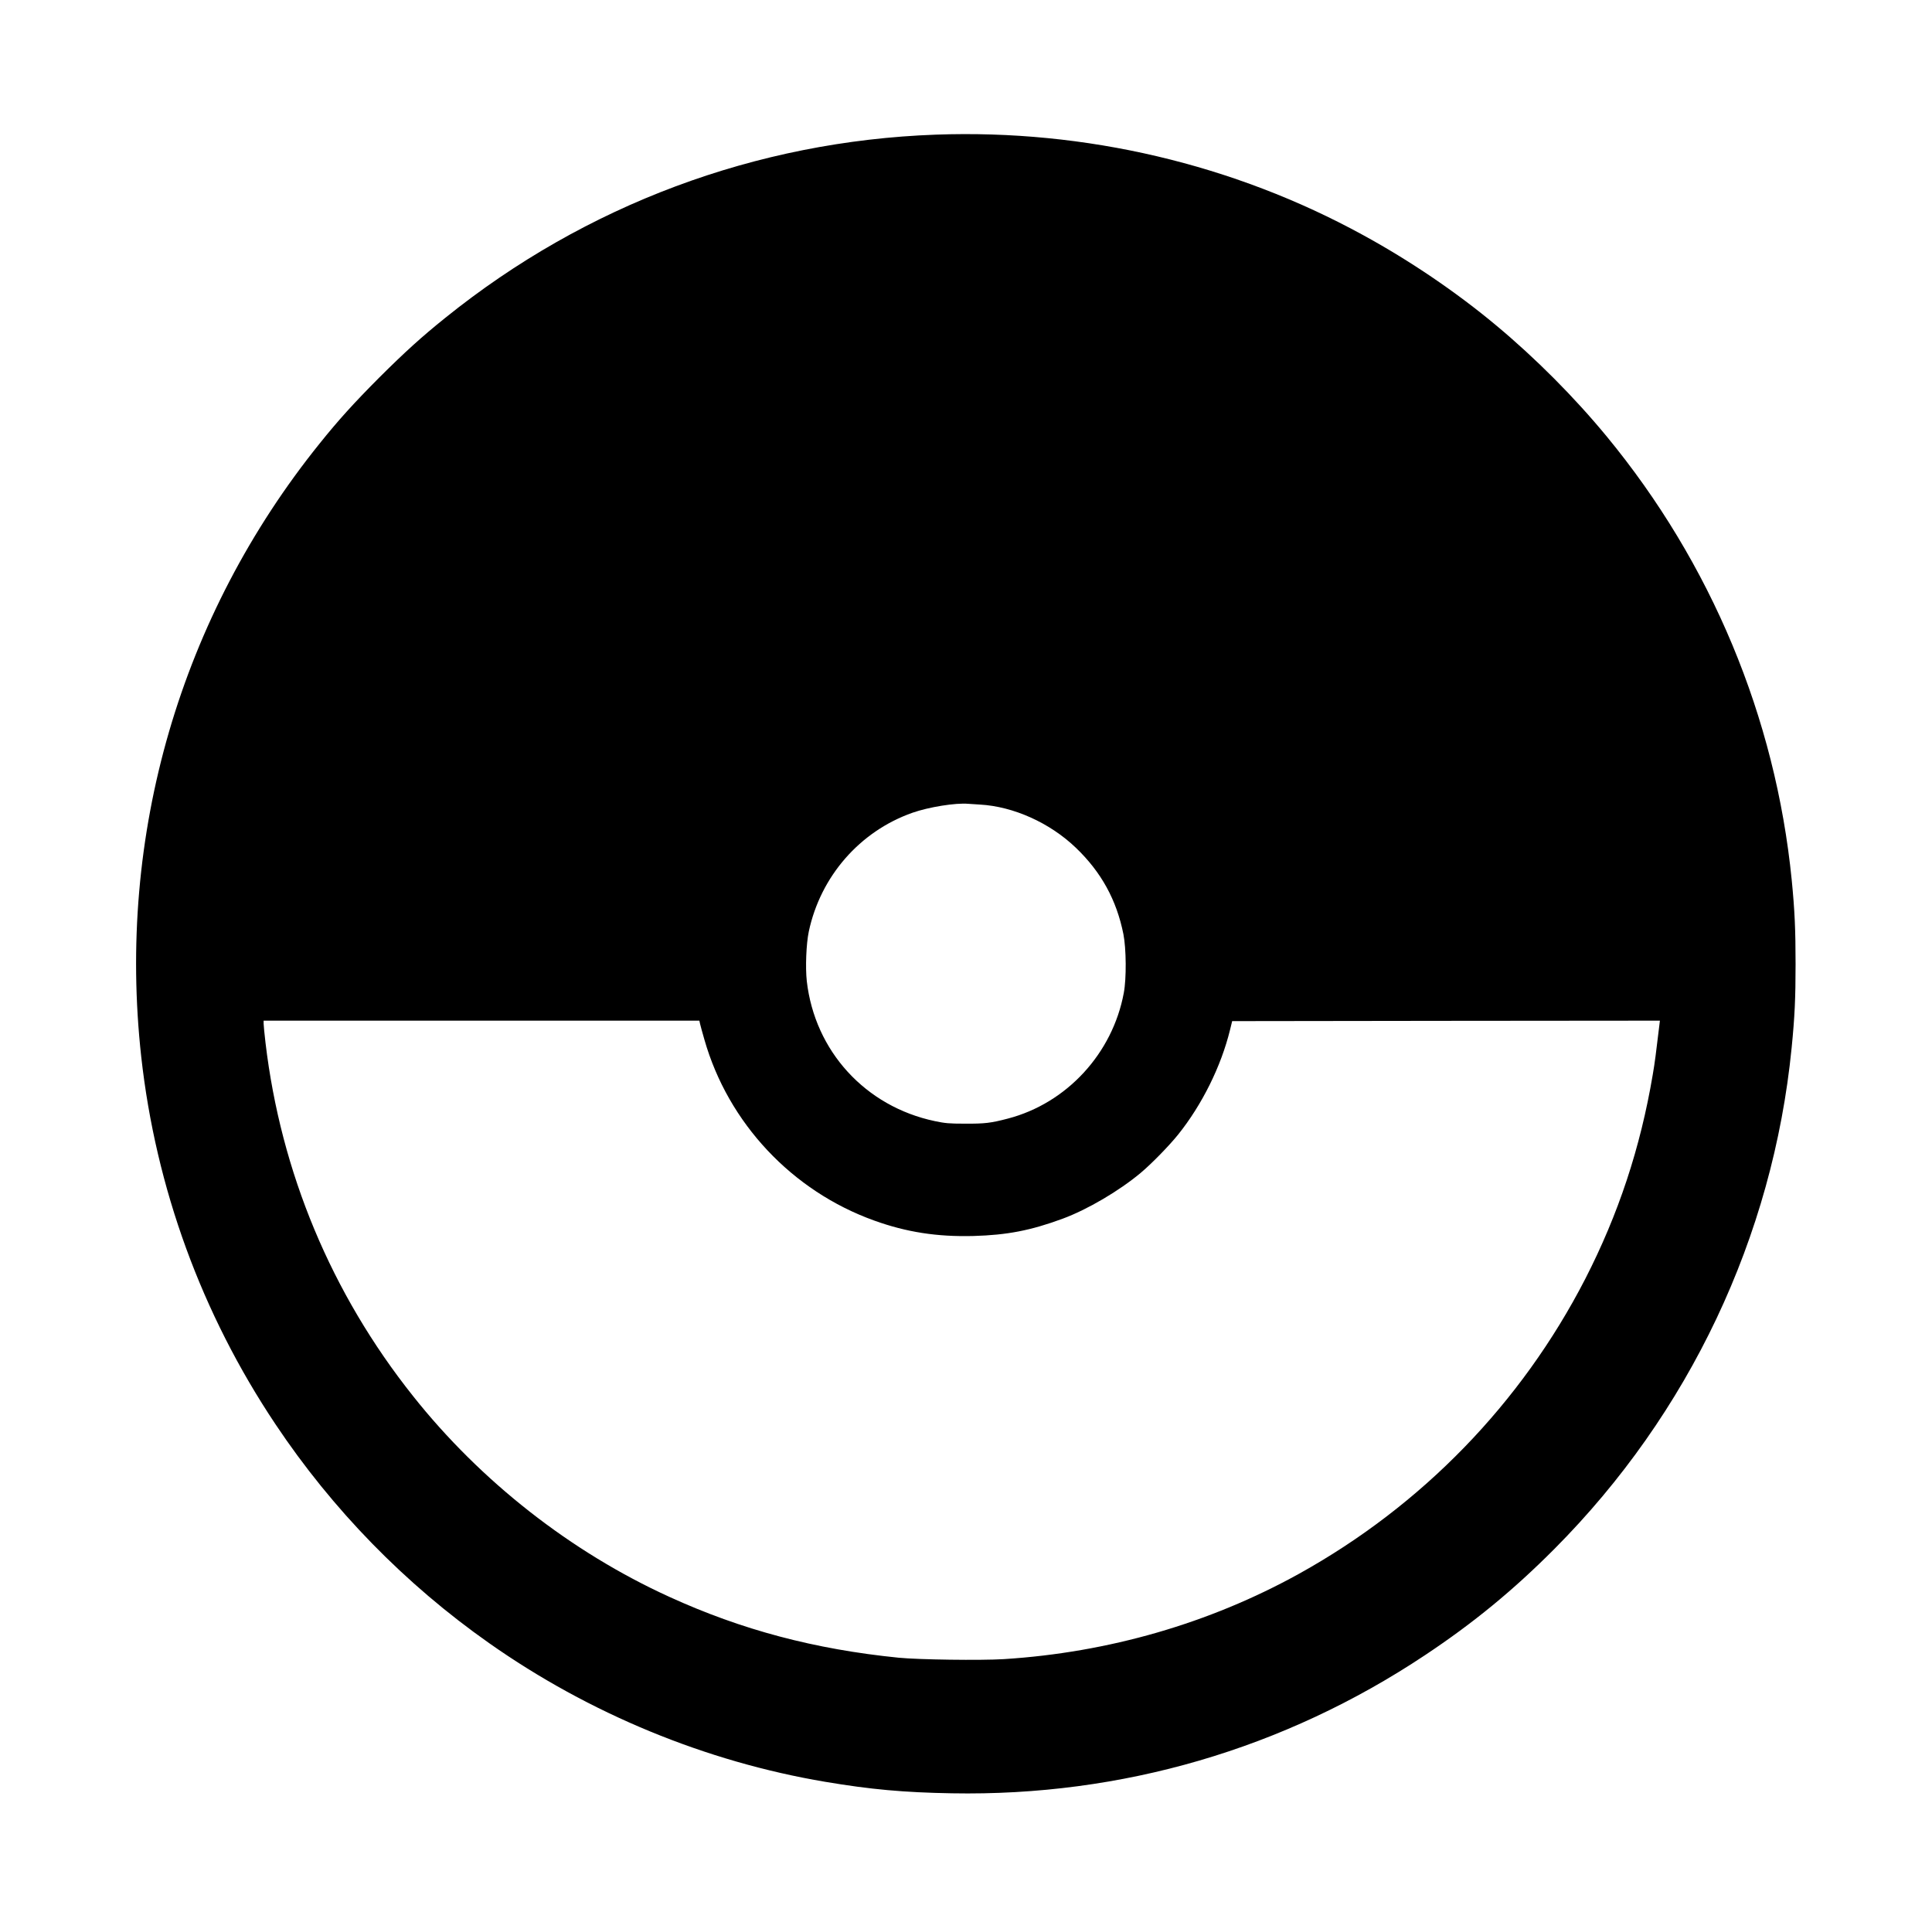
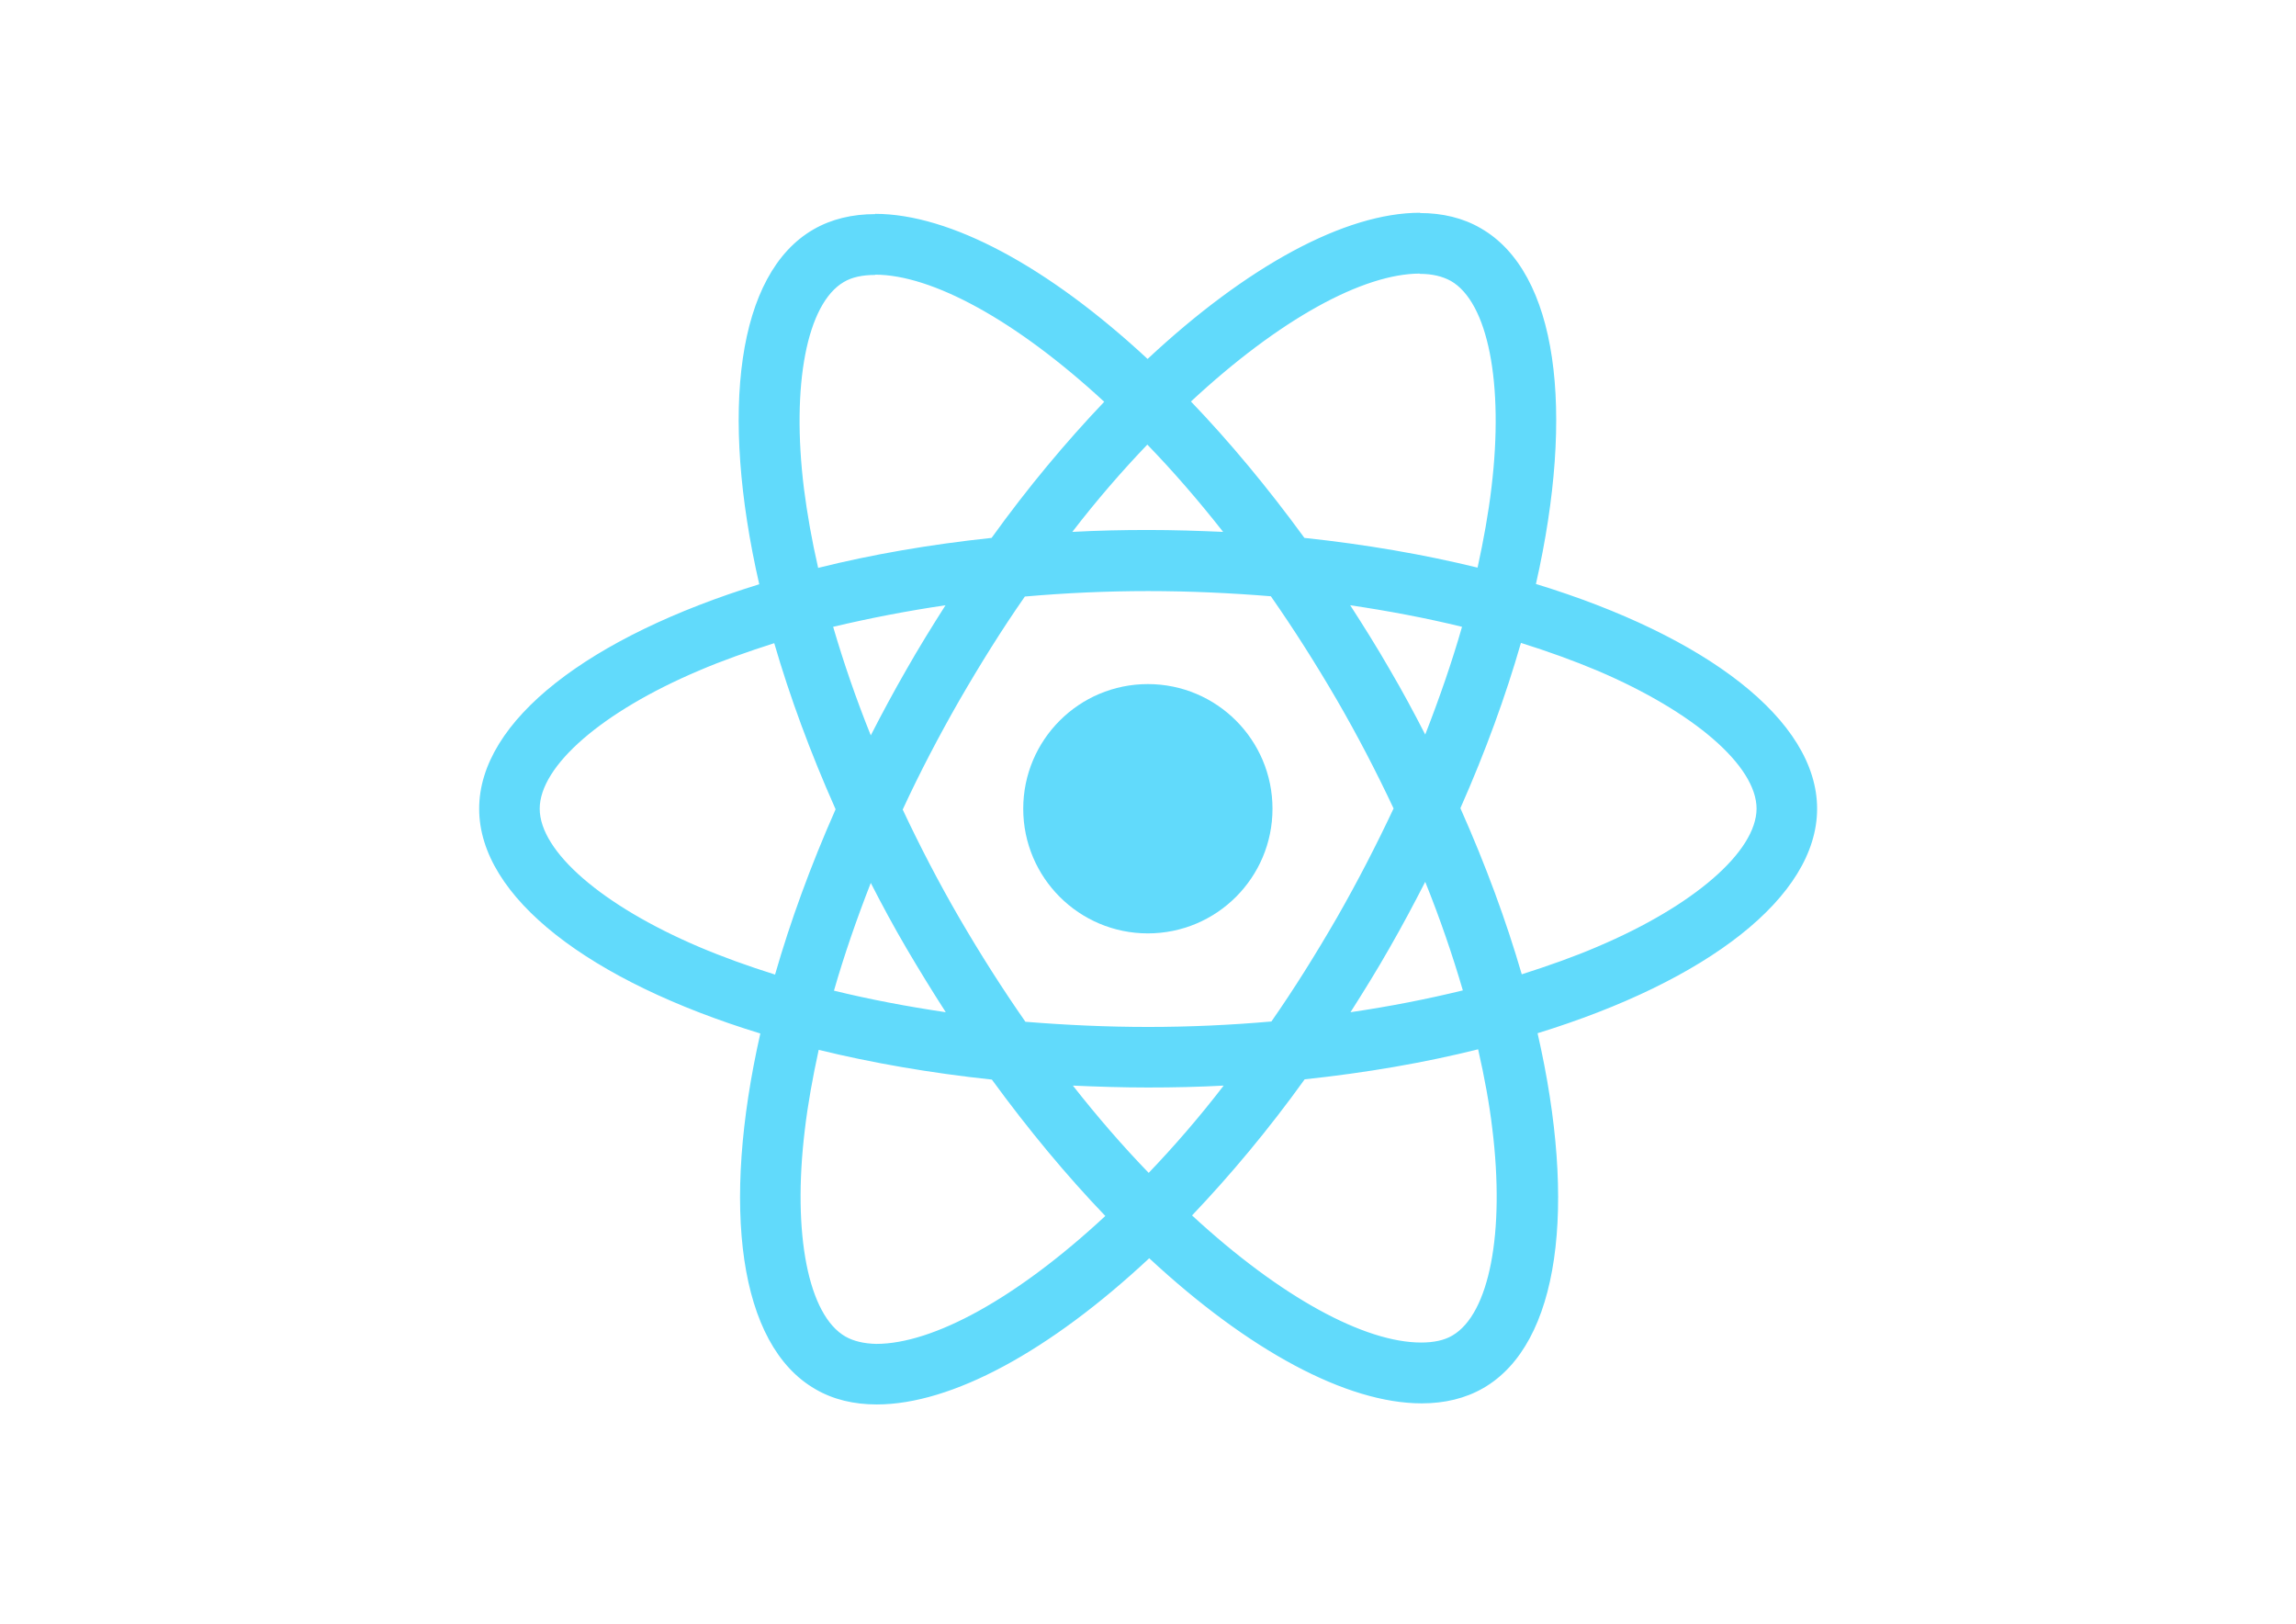
- <svg xmlns="http://www.w3.org/2000/svg" version="1.0" width="2052pt" height="2048pt" viewBox="0 0 2052 2048" preserveAspectRatio="xMidYMid meet">
-   <g transform="translate(0,2048) scale(0.1,-0.1)" fill="#000000" stroke="none">
-     <path d="M9940 19050 c-1908 -69 -3721 -745 -5211 -1946 -248 -199 -430 -364 -700 -633 -269 -270 -434 -452 -633 -700 -1481 -1838 -2156 -4159 -1896 -6514 155 -1396 642 -2730 1425 -3902 606 -908 1378 -1699 2270 -2326 1064 -749 2301 -1259 3570 -1473 482 -81 831 -113 1345 -122 1803 -33 3527 470 5025 1467 516 343 939 691 1375 1129 1431 1438 2320 3314 2519 5320 33 332 42 525 42 890 0 365 -9 570 -41 895 -172 1726 -856 3365 -1966 4711 -344 417 -753 828 -1173 1178 -423 353 -915 687 -1413 959 -1374 753 -2951 1124 -4538 1067z m468 -7115 c355 -20 741 -193 1017 -457 271 -259 434 -555 507 -920 30 -153 33 -471 4 -623 -119 -643 -606 -1172 -1231 -1335 -183 -48 -246 -55 -455 -54 -171 0 -211 4 -321 27 -737 155 -1275 743 -1360 1487 -16 145 -6 396 21 525 124 587 542 1066 1101 1263 174 61 459 107 594 95 17 -1 72 -5 123 -8z m-2973 -2327 c4 -18 25 -95 47 -171 253 -885 931 -1607 1803 -1920 344 -124 669 -174 1055 -164 355 10 606 58 945 183 264 97 603 297 830 487 119 100 303 289 398 407 254 317 456 724 551 1111 l23 94 2271 3 2272 2 -5 -42 c-37 -309 -49 -405 -71 -532 -131 -777 -365 -1483 -718 -2171 -679 -1319 -1733 -2405 -3038 -3129 -952 -527 -2025 -837 -3137 -907 -246 -15 -901 -6 -1116 15 -892 90 -1667 295 -2437 647 -1044 476 -2002 1226 -2721 2132 -867 1089 -1404 2377 -1567 3752 -11 94 -20 185 -20 203 l0 32 2314 0 2314 0 7 -32z" />
+ <svg xmlns="http://www.w3.org/2000/svg" viewBox="0 0 841.9 595.3">
+   <g fill="#61DAFB">
+     <path d="M666.3 296.5c0-32.5-40.7-63.3-103.1-82.4 14.4-63.6 8-114.2-20.2-130.4-6.5-3.8-14.1-5.6-22.4-5.6v22.3c4.6 0 8.3.9 11.4 2.6 13.6 7.8 19.5 37.5 14.9 75.7-1.1 9.4-2.9 19.3-5.1 29.4-19.6-4.8-41-8.5-63.5-10.9-13.5-18.5-27.5-35.3-41.6-50 32.6-30.3 63.2-46.9 84-46.9V78c-27.5 0-63.5 19.6-99.9 53.6-36.4-33.8-72.4-53.2-99.9-53.2v22.3c20.7 0 51.4 16.5 84 46.6-14 14.7-28 31.4-41.3 49.9-22.6 2.4-44 6.1-63.6 11-2.3-10-4-19.7-5.2-29-4.7-38.2 1.1-67.9 14.6-75.8 3-1.8 6.9-2.6 11.5-2.6V78.5c-8.4 0-16 1.8-22.6 5.6-28.1 16.2-34.4 66.7-19.9 130.1-62.2 19.2-102.7 49.9-102.7 82.3 0 32.5 40.7 63.3 103.1 82.4-14.4 63.6-8 114.2 20.2 130.4 6.5 3.8 14.1 5.6 22.5 5.6 27.5 0 63.5-19.6 99.9-53.6 36.4 33.8 72.4 53.2 99.9 53.2 8.4 0 16-1.8 22.6-5.6 28.1-16.2 34.4-66.7 19.9-130.1 62-19.1 102.5-49.9 102.5-82.3zm-130.2-66.7c-3.7 12.9-8.3 26.2-13.5 39.5-4.1-8-8.4-16-13.1-24-4.6-8-9.5-15.8-14.4-23.4 14.2 2.1 27.9 4.7 41 7.9zm-45.8 106.5c-7.8 13.5-15.8 26.3-24.1 38.2-14.9 1.3-30 2-45.2 2-15.1 0-30.2-.7-45-1.9-8.3-11.9-16.4-24.6-24.2-38-7.6-13.1-14.5-26.4-20.8-39.8 6.2-13.4 13.2-26.8 20.7-39.9 7.8-13.5 15.8-26.3 24.1-38.2 14.9-1.3 30-2 45.2-2 15.1 0 30.2.7 45 1.9 8.3 11.9 16.4 24.6 24.2 38 7.6 13.1 14.5 26.4 20.8 39.8-6.3 13.4-13.2 26.8-20.7 39.9zm32.3-13c5.4 13.4 10 26.8 13.8 39.8-13.1 3.2-26.9 5.9-41.2 8 4.9-7.7 9.8-15.6 14.4-23.7 4.6-8 8.9-16.1 13-24.1zM421.2 430c-9.3-9.6-18.6-20.3-27.8-32 9 .4 18.2.7 27.5.7 9.4 0 18.7-.2 27.8-.7-9 11.7-18.3 22.4-27.5 32zm-74.4-58.9c-14.2-2.1-27.9-4.7-41-7.9 3.7-12.9 8.3-26.2 13.5-39.5 4.1 8 8.4 16 13.1 24 4.7 8 9.5 15.8 14.4 23.4zM420.7 163c9.3 9.6 18.6 20.3 27.8 32-9-.4-18.2-.7-27.5-.7-9.4 0-18.7.2-27.8.7 9-11.7 18.3-22.4 27.5-32zm-74 58.9c-4.9 7.7-9.8 15.6-14.4 23.7-4.6 8-8.9 16-13 24-5.4-13.4-10-26.8-13.8-39.8 13.1-3.1 26.9-5.8 41.2-7.9zm-90.5 125.2c-35.4-15.1-58.3-34.9-58.3-50.6 0-15.7 22.9-35.6 58.3-50.6 8.6-3.7 18-7 27.7-10.1 5.7 19.6 13.2 40 22.5 60.9-9.2 20.8-16.6 41.1-22.2 60.6-9.9-3.1-19.3-6.5-28-10.2zM310 490c-13.6-7.8-19.5-37.5-14.9-75.7 1.1-9.4 2.9-19.3 5.1-29.4 19.6 4.8 41 8.5 63.5 10.9 13.5 18.5 27.5 35.3 41.6 50-32.6 30.3-63.2 46.9-84 46.9-4.5-.1-8.3-1-11.3-2.7zm237.2-76.2c4.7 38.2-1.1 67.9-14.6 75.8-3 1.8-6.9 2.6-11.5 2.6-20.7 0-51.4-16.5-84-46.6 14-14.7 28-31.4 41.3-49.9 22.6-2.4 44-6.1 63.6-11 2.3 10.1 4.1 19.8 5.2 29.1zm38.5-66.7c-8.6 3.7-18 7-27.7 10.1-5.7-19.6-13.2-40-22.5-60.9 9.2-20.8 16.6-41.1 22.2-60.6 9.9 3.1 19.3 6.5 28.1 10.2 35.4 15.1 58.3 34.9 58.3 50.6-.1 15.7-23 35.6-58.4 50.6zM320.8 78.4z" />
+     <circle cx="420.9" cy="296.5" r="45.7" />
+     <path d="M520.5 78.1z" />
  </g>
</svg>
